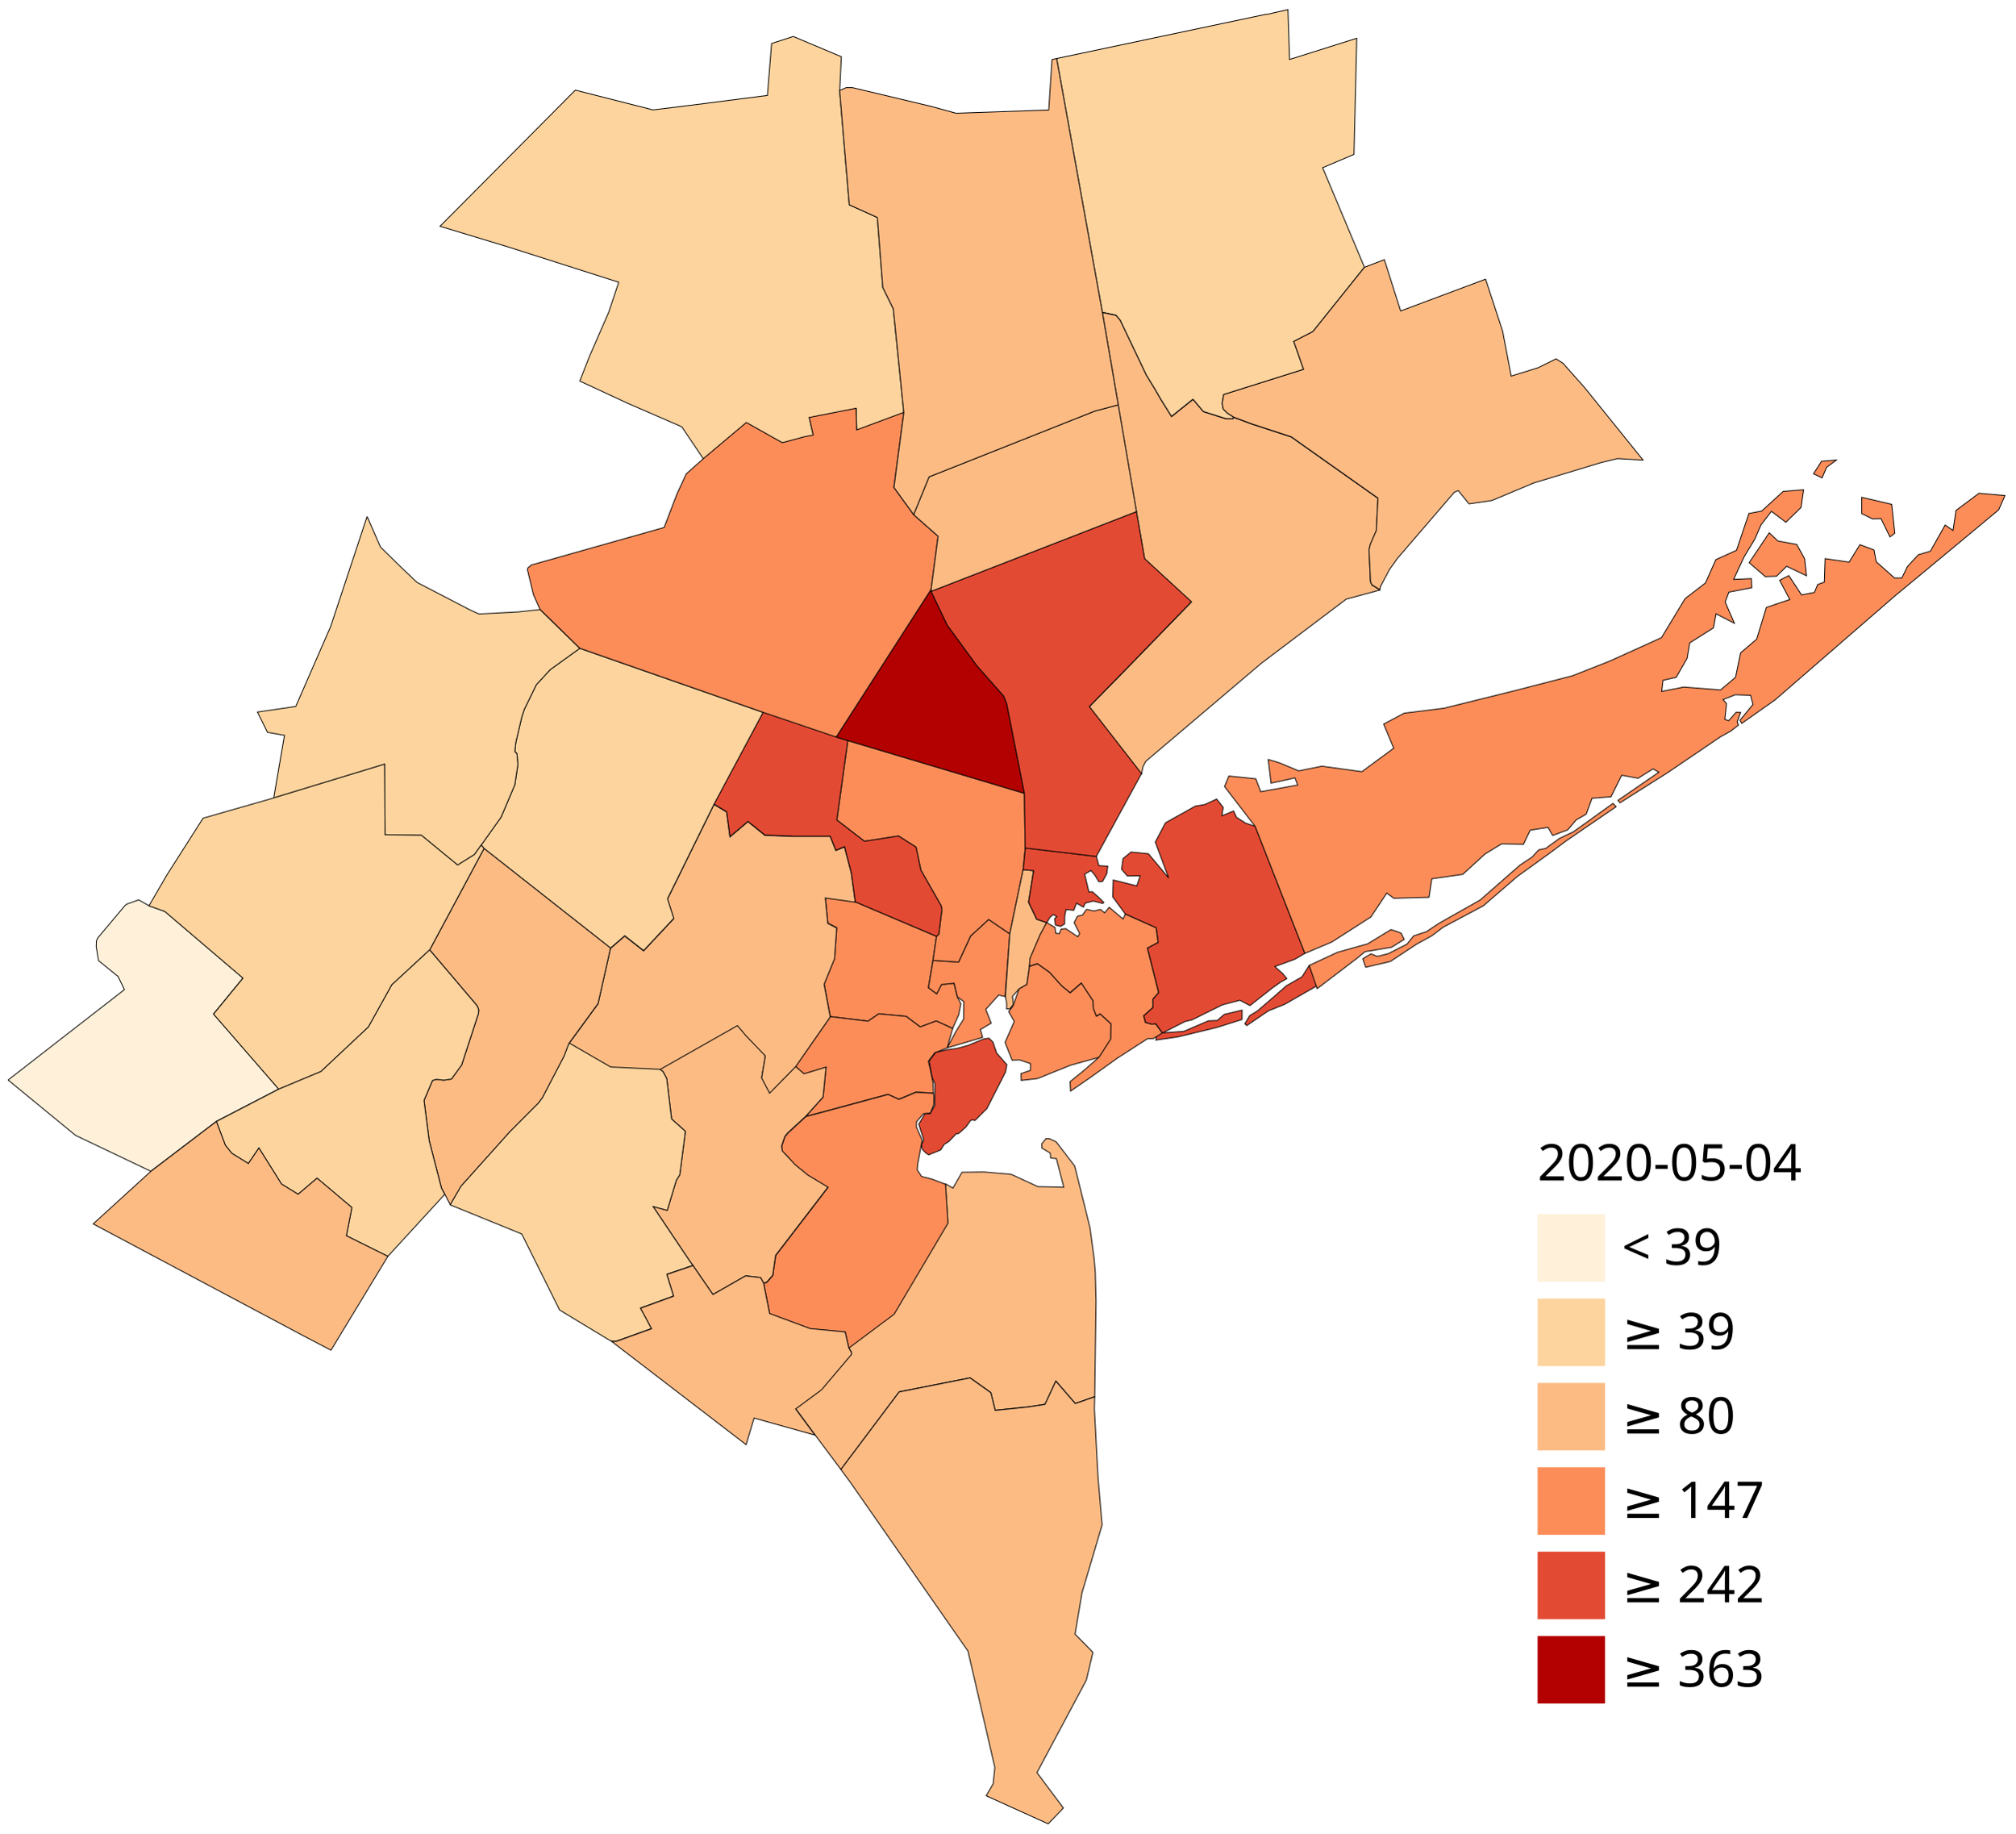
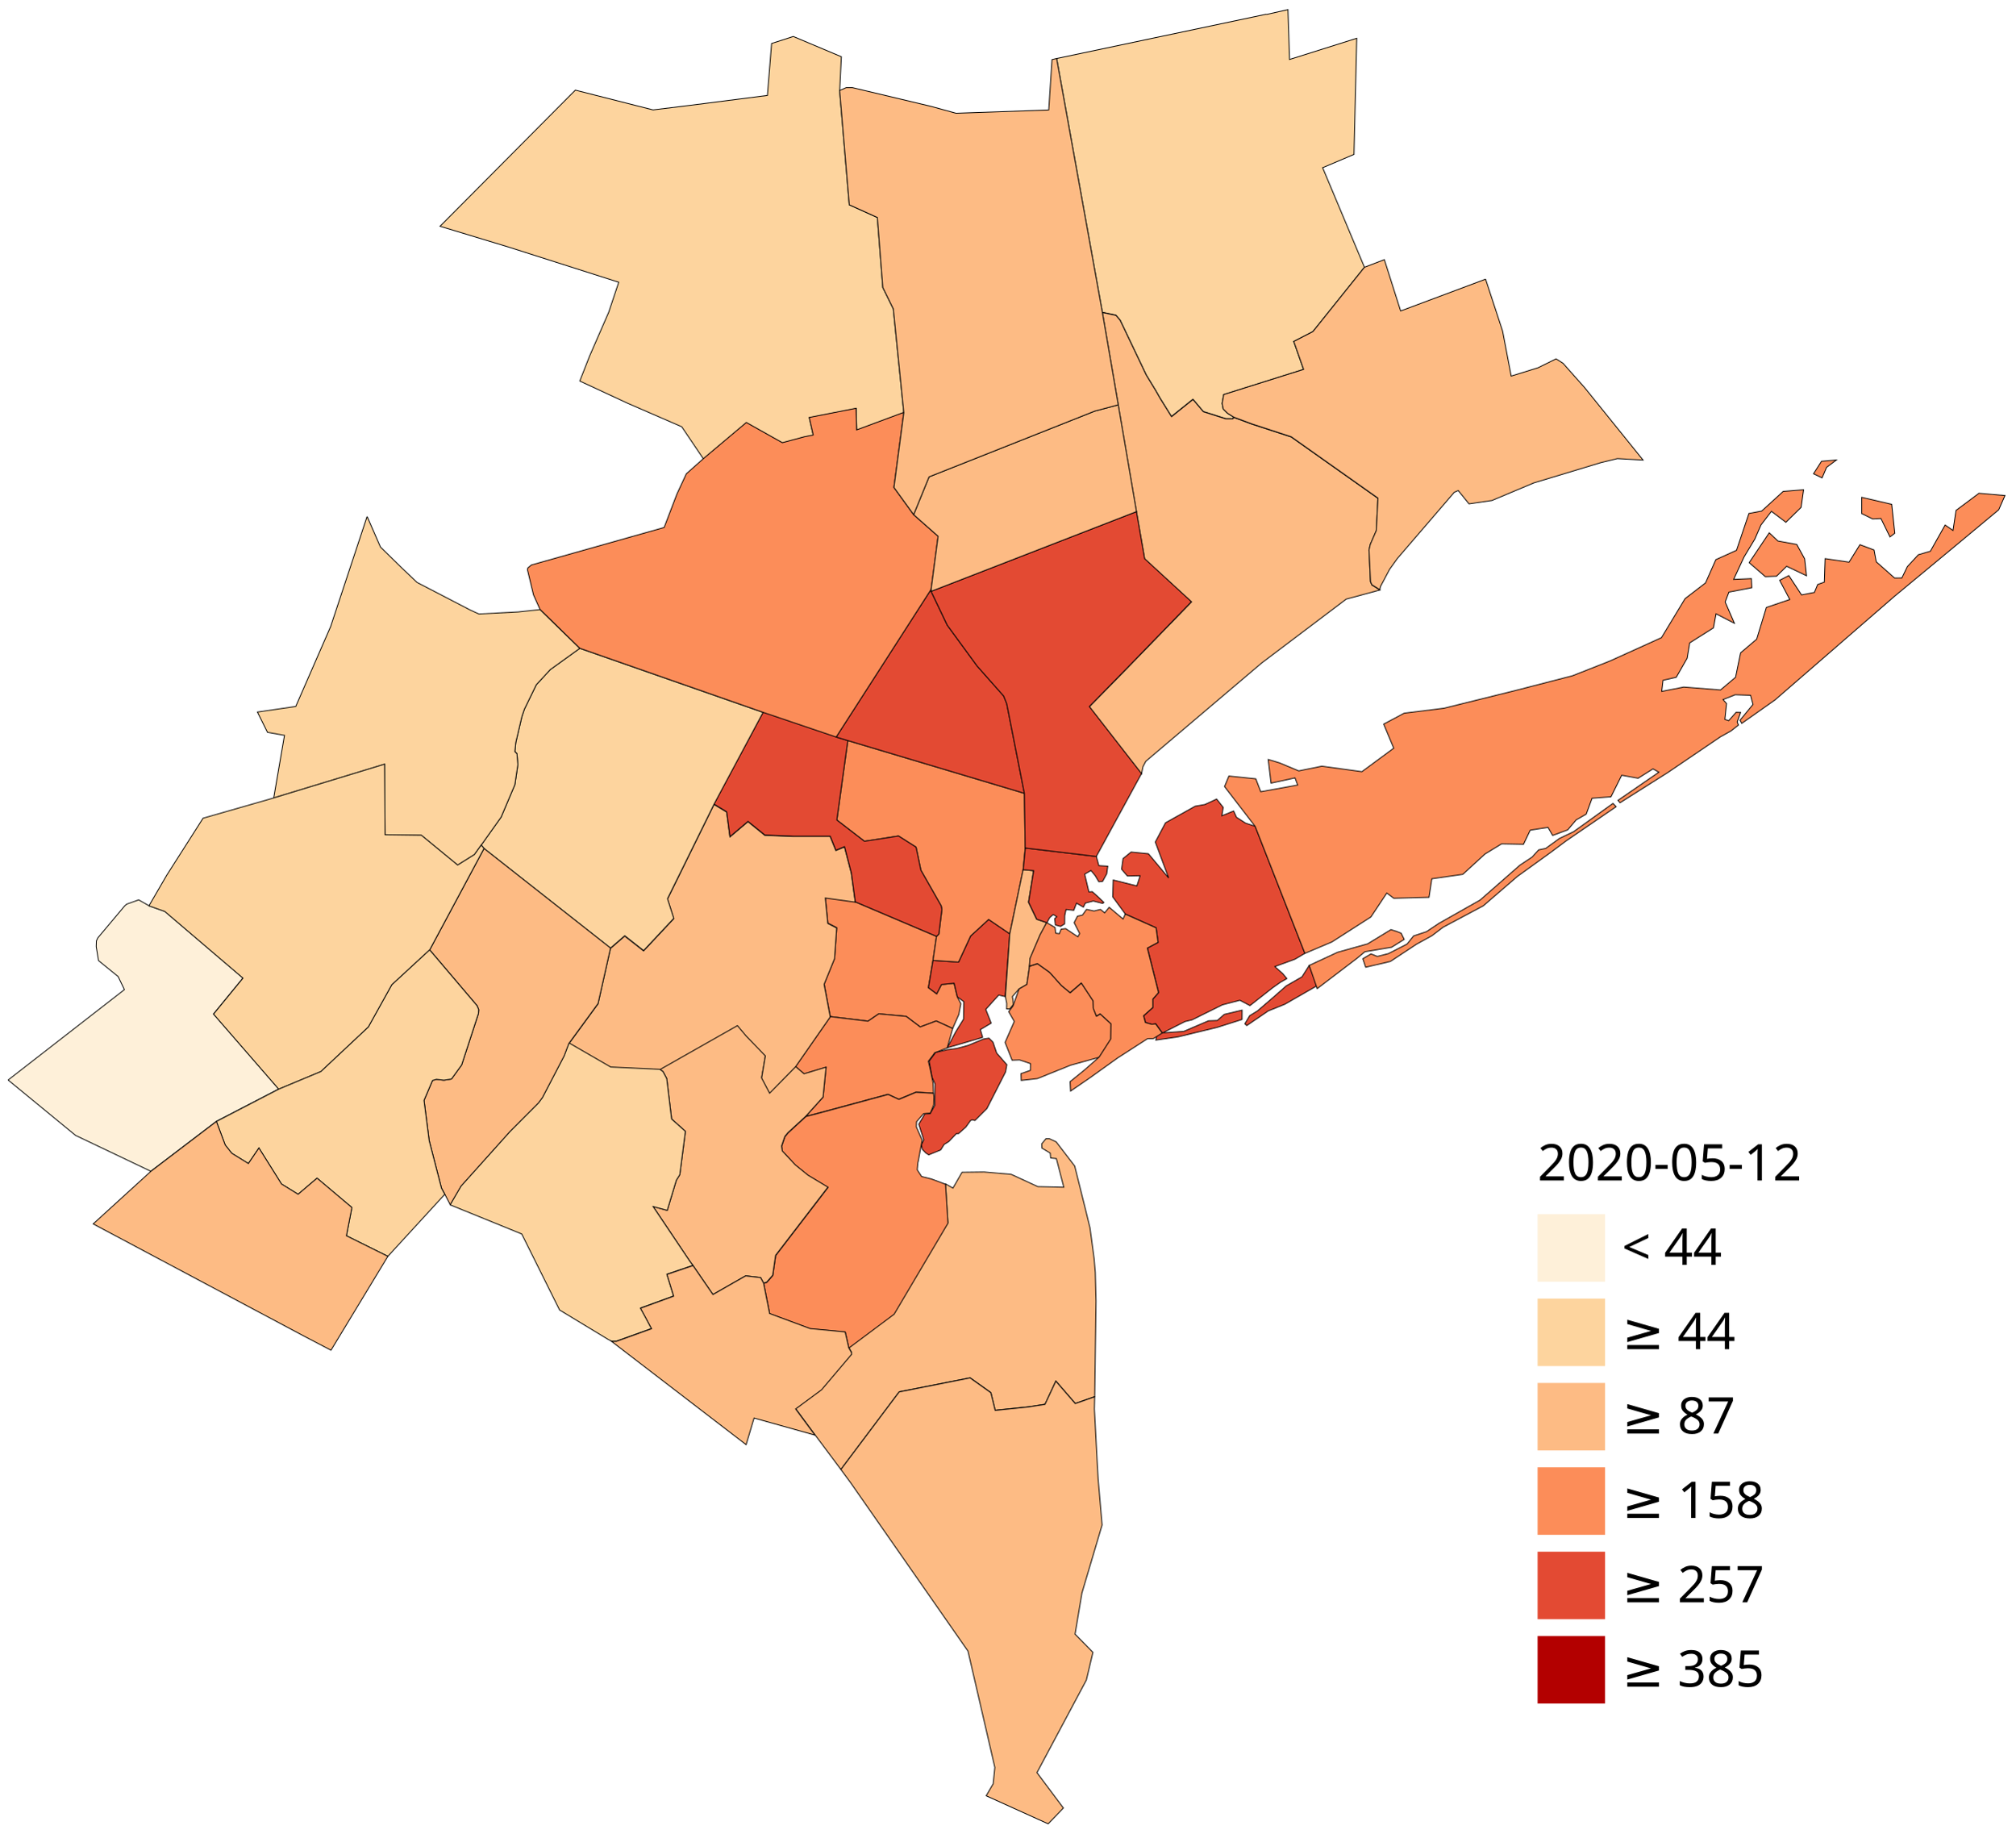
<svg xmlns="http://www.w3.org/2000/svg" id="svg4045" version="1.1" viewBox="0 0 316.019 287.485" height="1086.557" width="1194.401">
  <g transform="translate(108.116 49.338)" id="layer1">
    <g transform="matrix(4.55406 0 0 4.54983 -4052.057 -828.899)" id="g3993" stroke="#000" stroke-width="0.029">
      <path d="m 909.638,171.837 0.74,-0.168 0.055,1.719 2.314,-0.731 -0.095,4.002 -1.079,0.459 1.439,3.43 -1.776,2.218 -0.659,0.34 0.338,0.963 -2.75,0.867 -0.055,0.306 0.037,0.191 0.146,0.146 0.218,0.136 -0.032,0.05 h -0.241 l -0.775,-0.246 -0.357,-0.423 -0.739,0.594 -0.397,-0.639 -0.15,-0.264 -0.323,-0.531 -0.9,-1.89 -0.144,-0.168 -0.467,-0.1 -1.574,-8.743 7.224,-1.528" fill="#fdd49e" />
      <path d="m 904.534,185.29 -0.546,-3.182 0.467,0.1 0.144,0.168 0.9,1.89 0.323,0.531 0.15,0.264 0.397,0.639 0.739,-0.594 0.357,0.423 0.775,0.246 h 0.241 l 0.032,-0.05 0.626,0.233 1.351,0.442 2.988,2.115 -0.057,1.116 -0.209,0.481 -0.041,0.186 0.05,1.094 0.048,0.109 0.275,0.171 -1.159,0.314 -2.91,2.2 -3.992,3.389 -0.098,0.188 -0.05,0.247 -1.797,-2.312 1.252,-1.278 2.264,-2.334 -1.611,-1.483 -0.282,-1.623 -0.628,-3.68" fill="#fdbb84" />
      <path d="m 917.183,180.958 0.587,1.792 0.295,1.549 0.926,-0.287 0.62,-0.307 0.241,0.154 0.747,0.843 2.008,2.492 -0.884,-0.05 -0.562,0.136 -2.314,0.7 -1.446,0.608 -0.788,0.115 -0.371,-0.459 -0.136,0.06 -1.961,2.283 -0.266,0.371 -0.314,0.594 -0.021,0.09 v 0.02 l -0.275,-0.171 -0.048,-0.109 -0.05,-1.094 0.041,-0.186 0.209,-0.481 0.057,-1.116 -2.988,-2.115 -1.351,-0.442 -0.626,-0.233 -0.218,-0.136 -0.146,-0.146 -0.037,-0.191 0.055,-0.306 2.75,-0.867 -0.338,-0.963 0.659,-0.34 1.776,-2.218 0.684,-0.262 0.56,1.769 2.927,-1.097" fill="#fdbb84" />
      <path d="m 898.583,212.137 0.259,0.148 0.313,-0.546 0.762,-0.009 0.929,0.08 0.919,0.424 0.894,0.021 -0.255,-0.987 -0.198,-0.021 -0.014,-0.169 -0.286,-0.171 -0.007,-0.149 0.089,-0.105 0.055,-0.07 h 0.121 l 0.232,0.107 0.639,0.835 0.385,1.55 0.13,0.535 0.011,0.04 0.144,1.075 0.039,0.467 0.025,0.99 -0.045,3.287 -0.669,0.236 -0.669,-0.774 -0.374,0.802 -0.571,0.088 -1.144,0.119 -0.148,-0.609 -0.715,-0.51 -2.444,0.483 -2.008,2.676 -0.893,-1.196 -0.665,-0.901 0.891,-0.659 1.034,-1.221 v -0.06 l -0.095,-0.168 1.559,-1.166 1.854,-3.136 -0.084,-1.347" fill="#fdbb84" />
      <path d="m 894.981,221.987 2.008,-2.676 2.444,-0.483 0.715,0.51 0.148,0.609 1.144,-0.119 0.571,-0.088 0.374,-0.802 0.669,0.774 0.669,-0.235 -0.009,0.426 0.098,1.879 0.03,0.523 0.136,1.59 -0.694,2.345 -0.237,1.418 0.615,0.626 -0.226,0.956 -1.701,3.19 0.91,1.219 -0.524,0.546 -2.134,-0.967 0.241,-0.415 0.057,-0.562 -0.925,-4.009 -4.042,-5.804 -0.337,-0.458" fill="#fdbb84" />
      <path d="m 899.519,209.926 -0.071,0.03 -0.162,0.226 -0.253,0.225 h -0.073 l -0.259,0.272 -0.162,0.1 -0.119,0.191 -0.412,0.168 -0.095,-0.06 -0.122,-0.126 -0.035,-0.16 0.082,-0.168 -0.173,-0.542 0.211,-0.354 0.182,-0.008 0.162,-0.292 0.005,-0.735 -0.101,-0.227 -0.102,-0.556 0.225,-0.302 0.404,-0.094 0.314,-0.04 0.224,-0.058 0.177,-0.05 0.53,-0.219 0.187,-0.03 0.137,0.137 0.128,0.378 0.351,0.401 -0.046,0.25 -0.642,1.261 -0.412,0.411 -0.08,-0.02" fill="#e34a33" />
      <path d="m 895.478,202.42 2.797,1.189 -0.121,0.829 -0.158,0.939 0.285,0.213 0.165,-0.321 0.434,-0.045 0.112,0.469 0.122,0.237 -0.07,0.371 -0.211,0.481 -0.566,-0.259 -0.552,0.206 -0.482,-0.364 -0.945,-0.088 -0.37,0.253 -1.3,-0.157 -0.211,-1.122 0.359,-0.884 0.074,-1.059 -0.306,-0.156 -0.086,-0.878 1.032,0.144" fill="#fc8d59" />
      <path d="m 894.617,206.375 1.3,0.157 0.37,-0.253 0.945,0.088 0.482,0.364 0.552,-0.206 0.566,0.259 -0.186,0.666 -0.356,0.141 -0.08,0.03 -0.039,0.06 -0.176,0.232 0.056,0.236 0.107,0.515 0.012,0.346 -0.604,-0.034 -0.589,0.246 -0.371,-0.171 -2.349,0.636 -0.483,0.125 0.595,-0.661 0.103,-1.03 -0.758,0.228 -0.293,-0.251 1.196,-1.719" fill="#fc8d59" />
-       <path d="m 900.799,203.522 -0.162,2.161 -0.22,-0.05 -0.445,0.492 0.187,0.474 -0.373,0.223 0.079,0.269 -1.217,0.357 0.287,-0.545 0.272,-0.441 0.01,-0.602 -0.223,-0.167 -0.112,-0.469 -0.434,0.045 -0.165,0.321 -0.285,-0.213 0.158,-0.939 0.88,0.058 0.415,-0.899 0.62,-0.571 0.729,0.496" fill="#fc8d59" />
+       <path d="m 900.799,203.522 -0.162,2.161 -0.22,-0.05 -0.445,0.492 0.187,0.474 -0.373,0.223 0.079,0.269 -1.217,0.357 0.287,-0.545 0.272,-0.441 0.01,-0.602 -0.223,-0.167 -0.112,-0.469 -0.434,0.045 -0.165,0.321 -0.285,-0.213 0.158,-0.939 0.88,0.058 0.415,-0.899 0.62,-0.571 0.729,0.496" fill="#e34a33" />
      <path d="m 895.222,196.861 6.081,1.819 0.027,1.884 -0.071,0.747 -0.46,2.211 -0.729,-0.496 -0.62,0.571 -0.415,0.899 -0.88,-0.058 0.121,-0.829 0.08,-0.08 0.105,-0.85 -0.025,-0.122 -0.699,-1.228 -0.166,-0.795 -0.605,-0.384 -1.173,0.182 -0.95,-0.732 0.378,-2.739" fill="#fc8d59" />
      <path d="m 898.171,209.011 0.016,0.129 -0.009,0.273 -0.076,0.195 -0.041,0.094 -0.112,0.006 -0.119,0.01 -0.242,0.28 -0.007,0.176 0.2,0.457 -0.135,0.737 -0.011,0.03 -0.023,0.257 0.151,0.231 0.343,0.086 0.471,0.176 h 0.005 0.005 l 0.084,1.347 -1.854,3.136 -1.559,1.166 -0.124,-0.548 -1.204,-0.114 -1.398,-0.52 -0.207,-1.046 0.105,-0.03 0.209,-0.241 0.099,-0.686 1.802,-2.349 -0.687,-0.414 -0.435,-0.353 -0.449,-0.481 -0.025,-0.168 0.112,-0.331 0.105,-0.129 0.617,-0.568 0.483,-0.125 2.349,-0.636 0.371,0.171 0.589,-0.246 0.604,0.034" fill="#fc8d59" />
      <path d="m 893.421,208.094 0.293,0.251 0.758,-0.228 -0.103,1.03 -0.595,0.661 -0.617,0.568 -0.105,0.129 -0.112,0.331 0.025,0.168 0.449,0.481 0.435,0.353 0.687,0.414 -1.802,2.349 -0.099,0.686 -0.209,0.241 -0.105,0.03 -0.102,-0.191 -0.515,-0.06 -1.127,0.644 -0.69,-1.004 -0.107,-0.144 -1.263,-1.884 0.487,0.132 0.313,-1.038 0.119,-0.191 0.193,-1.494 -0.475,-0.424 -0.168,-1.395 -0.128,-0.24 -0.112,-0.08 2.676,-1.519 0.299,0.356 0.664,0.688 -0.129,0.761 0.275,0.524 0.891,-0.909" fill="#fdbb84" />
      <path d="m 890.611,199.061 0.438,0.266 0.113,0.856 0.621,-0.526 0.58,0.47 0.98,0.04 h 1.271 l 0.196,0.485 0.297,-0.125 0.236,0.911 0.135,0.993 -1.032,-0.144 0.086,0.878 0.306,0.156 -0.074,1.059 -0.359,0.884 0.211,1.122 -1.196,1.719 -0.891,0.909 -0.275,-0.524 0.129,-0.761 -0.664,-0.688 -0.299,-0.356 -2.676,1.519 -1.688,-0.078 -1.431,-0.828 0.994,-1.361 0.429,-1.911 0.491,-0.425 0.65,0.51 1.038,-1.109 -0.216,-0.676 1.599,-3.251" fill="#fdbb84" />
      <path d="m 894.821,196.74 0.401,0.121 -0.378,2.739 0.95,0.732 1.173,-0.182 0.605,0.384 0.166,0.795 0.699,1.228 0.025,0.122 -0.105,0.85 -0.08,0.08 -2.797,-1.189 -0.135,-0.993 -0.236,-0.911 -0.297,0.125 -0.196,-0.485 h -1.271 l -0.98,-0.04 -0.58,-0.47 -0.621,0.526 -0.113,-0.856 -0.438,-0.266 1.694,-3.173 2.516,0.852" fill="#e34a33" />
      <path d="m 892.305,195.888 -1.694,3.173 -1.599,3.251 0.216,0.676 -1.038,1.109 -0.65,-0.51 -0.491,0.425 -4.356,-3.432 -0.096,-0.119 0.685,-0.963 0.474,-1.118 0.103,-0.692 -0.032,-0.378 -0.071,-0.07 0.032,-0.313 0.209,-0.892 0.087,-0.257 0.41,-0.843 0.481,-0.522 1.014,-0.731 6.315,2.209" fill="#fdd49e" />
      <path d="m 882.694,200.58 4.356,3.432 -0.429,1.911 -0.994,1.361 -0.166,0.44 -0.749,1.439 -0.137,0.185 -0.979,0.983 -1.688,1.884 -0.376,0.644 -0.187,-0.362 -0.114,-0.209 -0.424,-1.64 -0.178,-1.387 0.292,-0.686 0.136,-0.04 0.257,0.03 0.26,-0.04 0.351,-0.486 0.578,-1.771 0.009,-0.135 -0.057,-0.136 -1.631,-1.922 1.872,-3.496" fill="#fdbb84" />
      <path d="m 885.626,207.284 1.431,0.828 1.688,0.078 0.112,0.08 0.128,0.24 0.168,1.395 0.475,0.424 -0.193,1.494 -0.119,0.191 -0.313,1.038 -0.487,-0.132 1.263,1.884 0.107,0.144 -0.896,0.304 0.231,0.75 -1.141,0.416 0.179,0.327 0.201,0.379 -1.211,0.435 h -0.168 l -0.114,-0.06 -1.671,-1.013 -1.302,-2.619 -2.466,-1.005 0.376,-0.644 1.688,-1.884 0.979,-0.983 0.137,-0.185 0.749,-1.439 0.166,-0.44" fill="#fdd49e" />
      <path d="m 889.887,214.95 0.69,1.004 1.127,-0.644 0.515,0.06 0.102,0.191 0.207,1.046 1.398,0.52 1.204,0.114 0.124,0.548 0.095,0.168 v 0.06 l -1.034,1.221 -0.891,0.659 0.665,0.901 -2.096,-0.588 -0.273,0.918 -4.635,-3.561 h 0.168 l 1.211,-0.435 -0.201,-0.379 -0.179,-0.327 1.141,-0.416 -0.231,-0.75 0.896,-0.304" fill="#fdbb84" />
      <path fill="#fdbb84" d="m 901.258,201.418 -0.459,2.211 -0.151,2.163 0.046,0.233 -0.003,0.19 0.103,0.004 0.127,-0.154 -0.013,-0.17 -0.021,-0.103 0.232,-0.265 0.268,-0.154 0.092,-0.625 0.023,-0.271 0.344,-0.811 0.229,-0.422 -0.35,-0.117 -0.281,-0.588 0.174,-1.088 z" transform="translate(0 -.107)" />
      <path d="m 894.94,174.458 0.332,3.938 0.967,0.438 0.188,2.412 0.362,0.738 0.361,3.577 -1.622,0.603 -0.019,-0.745 -1.613,0.316 0.137,0.606 -0.305,0.06 -0.759,0.204 -1.239,-0.696 -1.48,1.246 -0.747,-1.109 -1.865,-0.811 -1.646,-0.765 0.337,-0.859 0.658,-1.51 0.346,-1.036 -3.799,-1.214 -2.355,-0.715 4.66,-4.692 2.676,0.682 1.296,-0.16 2.642,-0.339 0.144,-1.79 0.747,-0.242 1.655,0.699 -0.057,1.166" fill="#fdd49e" />
      <path d="m 901.33,200.564 2.45,0.291 0.086,0.316 0.307,0.02 -0.035,0.262 -0.143,0.262 -0.13,0.012 -0.123,-0.21 -0.147,-0.178 -0.217,0.126 0.146,0.613 0.115,-0.01 0.192,0.172 0.209,0.2 -0.043,0.034 -0.322,-0.083 -0.273,0.071 -0.069,0.139 -0.236,-0.136 -0.095,0.247 -0.265,-0.029 -0.045,0.212 -0.003,0.284 -0.141,0.087 -0.179,-0.049 -0.024,-0.221 0.073,-0.065 -0.122,-0.074 -0.121,0.104 -0.097,0.177 -0.349,-0.118 -0.282,-0.588 0.175,-1.087 -0.359,-0.033 0.071,-0.747" fill="#e34a33" />
      <path d="m 900.91,206.009 0.209,-0.589 0.269,-0.154 0.09,-0.624 0.277,-0.089 0.423,0.303 0.405,0.453 0.297,0.245 0.387,-0.334 0.405,0.616 0.007,0.254 0.107,0.272 0.13,-0.077 0.373,0.342 -0.007,0.523 -0.4,0.625 -0.99,0.275 -1.143,0.461 -0.556,0.063 -0.007,-0.235 0.323,-0.112 0.004,-0.232 -0.375,-0.127 -0.259,0.009 -0.241,-0.613 0.316,-0.723 -0.192,-0.337 z" fill="#fc8d59" />
-       <path d="m 898.09,191.718 0.556,1.166 1.027,1.406 0.916,1.036 0.105,0.264 0.608,3.09 -6.081,-1.819 -0.401,-0.121 3.27,-5.092 v 0.07" fill="#b30000" />
+       <path d="m 898.09,191.718 0.556,1.166 1.027,1.406 0.916,1.036 0.105,0.264 0.608,3.09 -6.081,-1.819 -0.401,-0.121 3.27,-5.092 v 0.07" fill="#e34a33" />
      <path fill="#e34a33" d="m 907.922,198.984 -0.406,0.188 -0.33,0.057 -1.023,0.572 -0.352,0.664 0.459,1.238 -0.697,-0.834 -0.596,-0.059 -0.277,0.225 -0.051,0.367 0.201,0.234 0.438,-0.01 -0.113,0.352 -0.814,-0.205 -0.016,0.582 0.434,0.592 1.061,0.475 0.068,0.502 -0.367,0.195 0.385,1.535 -0.195,0.223 0.002,0.289 -0.322,0.287 0.065,0.234 0.223,0.062 0.129,-0.018 0.223,0.312 -0.17,0.012 -0.053,0.236 0.775,-0.113 1.34,-0.326 0.854,-0.271 0.002,-0.322 -0.615,0.146 -0.236,0.209 -0.305,0.012 -0.854,0.365 -0.725,0.051 0.771,-0.391 0.24,-0.057 1.045,-0.518 0.602,-0.158 0.348,0.184 0.772,-0.608 0.273,-0.194 0.226,-0.129 -0.139,-0.167 -0.276,-0.247 0.693,-0.254 0.344,-0.203 -1.713,-4.377 -0.332,-0.109 -0.312,-0.201 -0.098,-0.217 -0.406,0.164 0.047,-0.289 z m 3.189,5.733 -0.249,0.394 -0.54,0.31 -0.477,0.42 -0.514,0.443 -0.27,0.166 -0.166,0.279 0.066,0.061 0.742,-0.506 0.568,-0.229 1.114,-0.64 z" transform="translate(0 -.107)" />
      <path d="m 897.149,185.561 -0.339,2.577 0.678,0.937 0.843,0.745 -0.24,1.828 -3.27,5.092 -2.516,-0.852 -6.315,-2.209 -1.367,-1.337 -0.225,-0.503 -0.209,-0.87 0.016,-0.06 0.121,-0.1 4.571,-1.292 0.442,-1.157 0.321,-0.692 0.587,-0.523 1.48,-1.246 1.239,0.696 0.759,-0.204 0.305,-0.06 -0.137,-0.606 1.613,-0.316 0.019,0.745 1.622,-0.603" fill="#fc8d59" />
      <path d="m 902.074,203.138 0.284,0.165 0.022,0.197 0.127,0.017 0.059,-0.155 0.156,-0.02 0.421,0.281 0.063,-0.111 -0.19,-0.375 0.115,-0.224 0.17,-0.036 0.141,-0.198 0.258,0.056 0.223,-0.055 0.143,0.119 0.156,-0.192 0.478,0.404 0.076,-0.17 1.061,0.474 0.068,0.501 -0.369,0.196 0.386,1.534 -0.197,0.223 0.002,0.289 -0.321,0.287 0.063,0.234 0.222,0.062 0.13,-0.017 0.227,0.316 -0.306,0.193 -0.199,0.002 -1.034,0.667 -0.968,0.694 -0.649,0.445 -0.016,-0.324 0.486,-0.395 0.515,-0.453 0.4,-0.625 0.007,-0.523 -0.373,-0.342 -0.13,0.077 -0.107,-0.272 -0.007,-0.254 -0.405,-0.616 -0.387,0.334 -0.297,-0.245 -0.405,-0.453 -0.423,-0.303 -0.277,0.089 0.023,-0.271 0.346,-0.811 0.227,-0.422" fill="#fc8d59" />
      <path fill="#fc8d59" d="m 928.476,187.773 0.295,0.141 0.156,-0.364 0.338,-0.252 -0.513,0.044 z m -0.342,0.551 -0.701,0.056 -0.742,0.678 -0.438,0.082 -0.428,1.27 -0.711,0.322 -0.357,0.803 -0.703,0.541 -0.812,1.344 -1.775,0.805 -1.293,0.51 -1.988,0.514 -2.439,0.605 -1.367,0.17 -0.705,0.377 0.346,0.83 -1.096,0.809 -1.381,-0.189 -0.795,0.162 -0.658,-0.275 -0.393,-0.119 0.098,0.816 0.826,-0.18 0.09,0.246 -1.271,0.23 -0.17,-0.445 -0.926,-0.096 -0.15,0.363 1.053,1.371 1.713,4.379 0.928,-0.393 1.346,-0.863 0.547,-0.824 0.242,0.18 1.211,-0.033 0.098,-0.639 1.066,-0.152 0.764,-0.701 0.572,-0.35 0.754,0.014 0.232,-0.486 0.613,-0.096 0.16,0.277 0.518,-0.191 0.291,-0.344 0.346,-0.199 0.201,-0.547 0.652,-0.051 0.369,-0.742 0.564,0.104 0.514,-0.324 0.203,0.115 -1.41,0.971 0.072,0.082 1.641,-1.039 1.814,-1.232 0.365,-0.204 0.257,-0.202 -0.043,-0.108 0.117,-0.326 -0.153,-0.006 -0.256,0.288 -0.133,-0.043 0.058,-0.547 -0.121,-0.137 0.42,-0.166 0.528,0.019 0.084,0.315 -0.446,0.544 0.06,0.108 1.149,-0.811 4.107,-3.566 1.828,-1.516 1.762,-1.467 0.217,-0.492 -0.896,-0.078 -0.789,0.59 -0.105,0.691 -0.271,-0.186 -0.508,0.902 -0.414,0.121 -0.377,0.408 -0.191,0.393 -0.25,0.002 -0.631,-0.559 -0.078,-0.408 -0.484,-0.182 -0.375,0.602 -0.824,-0.121 -0.027,0.809 -0.229,0.082 -0.113,0.273 -0.443,0.086 -0.438,-0.666 -0.316,0.162 0.35,0.662 -0.807,0.273 -0.334,1.094 -0.553,0.471 -0.174,0.842 -0.518,0.438 -1.268,-0.1 -0.758,0.15 0.045,-0.383 0.457,-0.105 0.375,-0.656 0.088,-0.529 0.818,-0.518 0.088,-0.484 0.633,0.326 -0.318,-0.732 0.129,-0.342 0.789,-0.152 -0.016,-0.312 -0.611,0.027 0.361,-0.777 0.369,-0.613 0.213,-0.488 0.359,-0.469 0.498,0.377 0.523,-0.512 z m 2.002,0.261 v 0.561 l 0.377,0.184 0.285,-0.014 0.311,0.633 0.166,-0.127 -0.107,-0.996 z m -3.184,1.223 -0.691,1.029 0.557,0.482 0.385,-0.016 0.348,-0.342 0.684,0.326 -0.065,-0.584 -0.271,-0.494 -0.648,-0.119 z m -5.381,9.326 -1.357,0.975 -0.486,0.232 -0.475,0.344 -0.24,0.049 -0.225,0.248 -0.418,0.277 -1.371,1.203 -1.422,0.805 -0.428,0.287 -0.443,0.146 -0.225,0.281 -0.645,0.33 -0.379,0.096 -0.219,-0.086 -0.281,0.166 0.098,0.293 0.85,-0.199 0.902,-0.596 0.529,-0.291 0.385,-0.293 1.387,-0.74 1.17,-1.01 1.131,-0.816 0.541,-0.404 1.729,-1.184 z m -7.646,4.35 -0.803,0.49 -1.033,0.289 -0.979,0.455 0.275,0.799 1.371,-1.045 0.273,-0.227 0.918,-0.154 0.434,-0.271 -0.105,-0.213 -0.143,-0.057 z" transform="translate(0 -.107)" />
      <path d="m 898.09,191.718 7.071,-2.748 0.282,1.623 1.611,1.483 -2.264,2.334 -1.252,1.278 1.797,2.312 -1.556,2.855 -2.45,-0.291 -0.027,-1.884 -0.608,-3.09 -0.105,-0.264 -0.916,-1.036 -1.027,-1.406 -0.556,-1.166" fill="#e34a33" />
      <path d="m 904.534,185.29 0.628,3.68 -7.071,2.748 v -0.07 l 0.24,-1.828 -0.843,-0.745 0.531,-1.303 5.705,-2.266 0.809,-0.216" fill="#fdbb84" />
      <path d="m 902.414,173.365 1.574,8.743 0.546,3.182 -0.809,0.216 -5.705,2.266 -0.531,1.303 -0.678,-0.937 0.339,-2.577 -0.361,-3.577 -0.362,-0.738 -0.188,-2.412 -0.967,-0.438 -0.332,-3.938 0.226,-0.1 h 0.216 l 2.721,0.65 0.847,0.234 3.191,-0.113 0.112,-1.736 0.16,-0.04" fill="#fdbb84" />
      <path d="m 866.304,208.562 4.008,-3.118 -0.218,-0.451 -0.674,-0.548 -0.08,-0.483 0.007,-0.199 0.05,-0.104 0.925,-1.102 0.07,-0.06 0.41,-0.146 0.353,0.201 0.547,0.193 2.692,2.298 -1.014,1.239 2.245,2.587 -2.147,1.114 -2.259,1.721 -2.588,-1.234 -2.327,-1.913" fill="#fef0d9" />
      <path d="m 878.668,189.138 0.46,1.053 0.738,0.723 0.522,0.497 1.831,0.95 0.298,0.137 1.351,-0.07 0.754,-0.08 1.367,1.337 -1.014,0.731 -0.481,0.522 -0.41,0.843 -0.087,0.257 -0.209,0.892 -0.032,0.313 0.071,0.07 0.032,0.378 -0.103,0.692 -0.474,1.118 -0.685,0.963 -0.234,0.328 -0.578,0.362 -1.25,-1.028 -1.25,-0.017 -0.016,-2.432 -3.817,1.163 0.371,-2.159 -0.585,-0.104 -0.347,-0.699 1.32,-0.193 1.201,-2.752 1.255,-3.792" fill="#fdd49e" />
      <path d="m 875.453,198.837 3.817,-1.163 0.016,2.432 1.25,0.017 1.25,1.028 0.578,-0.362 0.234,-0.328 0.096,0.119 -1.872,3.496 -1.299,1.2 -0.81,1.457 -1.634,1.534 -1.454,0.608 -2.245,-2.587 1.014,-1.239 -2.692,-2.298 -0.547,-0.193 0.619,-1.066 1.246,-1.956 2.434,-0.698" fill="#fdd49e" />
      <path d="m 880.822,204.076 1.631,1.922 0.057,0.136 -0.009,0.135 -0.578,1.771 -0.351,0.486 -0.26,0.04 -0.257,-0.03 -0.136,0.04 -0.292,0.686 0.178,1.387 0.424,1.64 0.114,0.209 -1.961,2.139 -1.428,-0.709 0.19,-0.972 -1.2,-1.013 -0.653,0.555 -0.571,-0.353 -0.778,-1.241 -0.363,0.535 -0.571,-0.353 -0.226,-0.285 -0.305,-0.812 2.147,-1.114 1.454,-0.608 1.634,-1.534 0.81,-1.457 1.299,-1.2" fill="#fdd49e" />
      <path d="m 873.478,209.988 0.305,0.812 0.226,0.285 0.571,0.353 0.363,-0.535 0.778,1.241 0.571,0.353 0.653,-0.555 1.2,1.013 -0.19,0.972 1.428,0.709 -1.959,3.236 -0.916,-0.479 -7.272,-3.874 1.984,-1.81 2.259,-1.721" fill="#fdbb84" />
    </g>
    <g id="g1003" transform="matrix(.26458 0 0 .26458 127.715 -62.671)">
      <path d="m 20,820 h 40 v 40 H 20 Z" fill="#fdd49e" />
      <path d="m 20,870 h 40 v 40 H 20 Z" fill="#fdbb84" />
      <path d="m 20,920 h 40 v 40 H 20 Z" fill="#fc8d59" />
      <path d="m 20,970 h 40 v 40 H 20 Z" fill="#e34a33" />
      <path d="m 20,770 h 40 v 40 H 20 Z" fill="#fef0d9" />
      <path d="m 20,1020 h 40 v 40 H 20 Z" fill="#b30000" />
      <g font-size="30" font-family="Verdana">
        <text x="70" y="1050">
-           <tspan id="tspan905" x="70" y="1050">≥ 363</tspan>
+           <tspan id="tspan905" x="70" y="1050">≥ 385</tspan>
        </text>
        <text y="1000" x="70">
-           <tspan y="1000" x="70" id="tspan919">≥ 242</tspan>
+           <tspan y="1000" x="70" id="tspan919">≥ 257</tspan>
        </text>
        <text x="70" y="950">
-           <tspan id="tspan923" x="70" y="950">≥ 147</tspan>
+           <tspan id="tspan923" x="70" y="950">≥ 158</tspan>
        </text>
        <text y="900" x="70">
-           <tspan y="900" x="70" id="tspan927">≥ 80</tspan>
+           <tspan y="900" x="70" id="tspan927">≥ 87</tspan>
        </text>
        <text x="70" y="850">
-           <tspan id="tspan931" x="70" y="850">≥ 39</tspan>
+           <tspan id="tspan931" x="70" y="850">≥ 44</tspan>
        </text>
        <text y="800" x="70">
-           <tspan y="800" x="70" id="tspan935">&lt; 39</tspan>
+           <tspan y="800" x="70" id="tspan935">&lt; 44</tspan>
        </text>
        <text x="20" y="750">
-           <tspan id="tspan939" x="20" y="750">2020-05-04</tspan>
+           <tspan id="tspan939" x="20" y="750">2020-05-12</tspan>
        </text>
      </g>
    </g>
  </g>
</svg>
